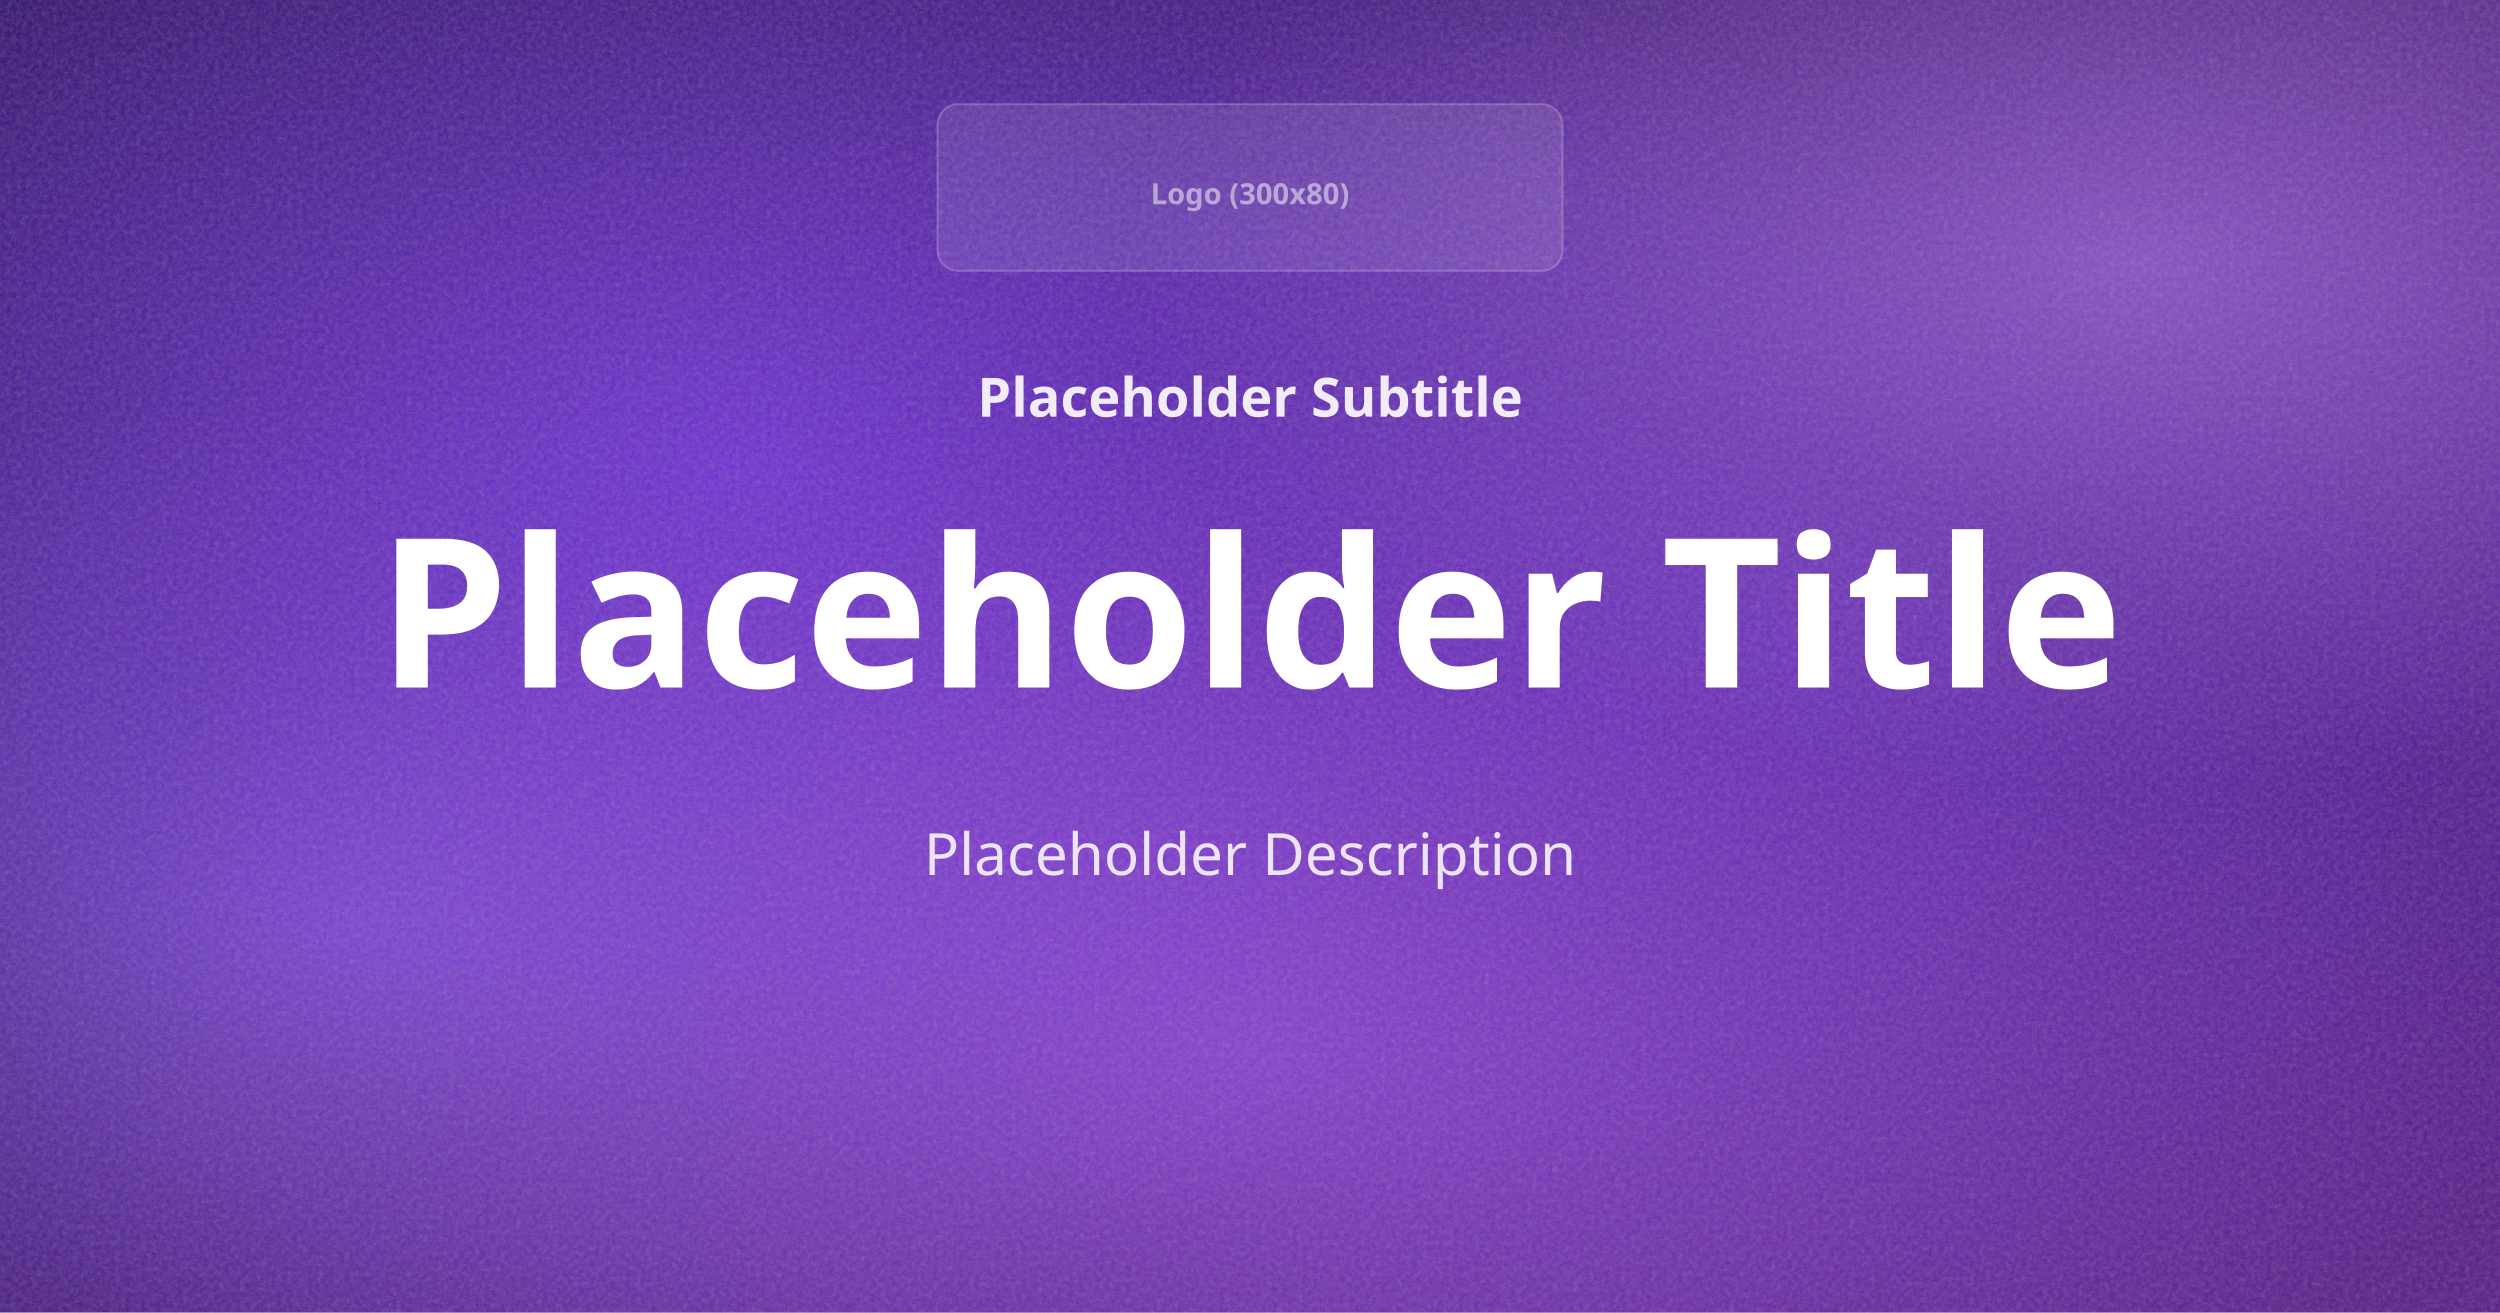
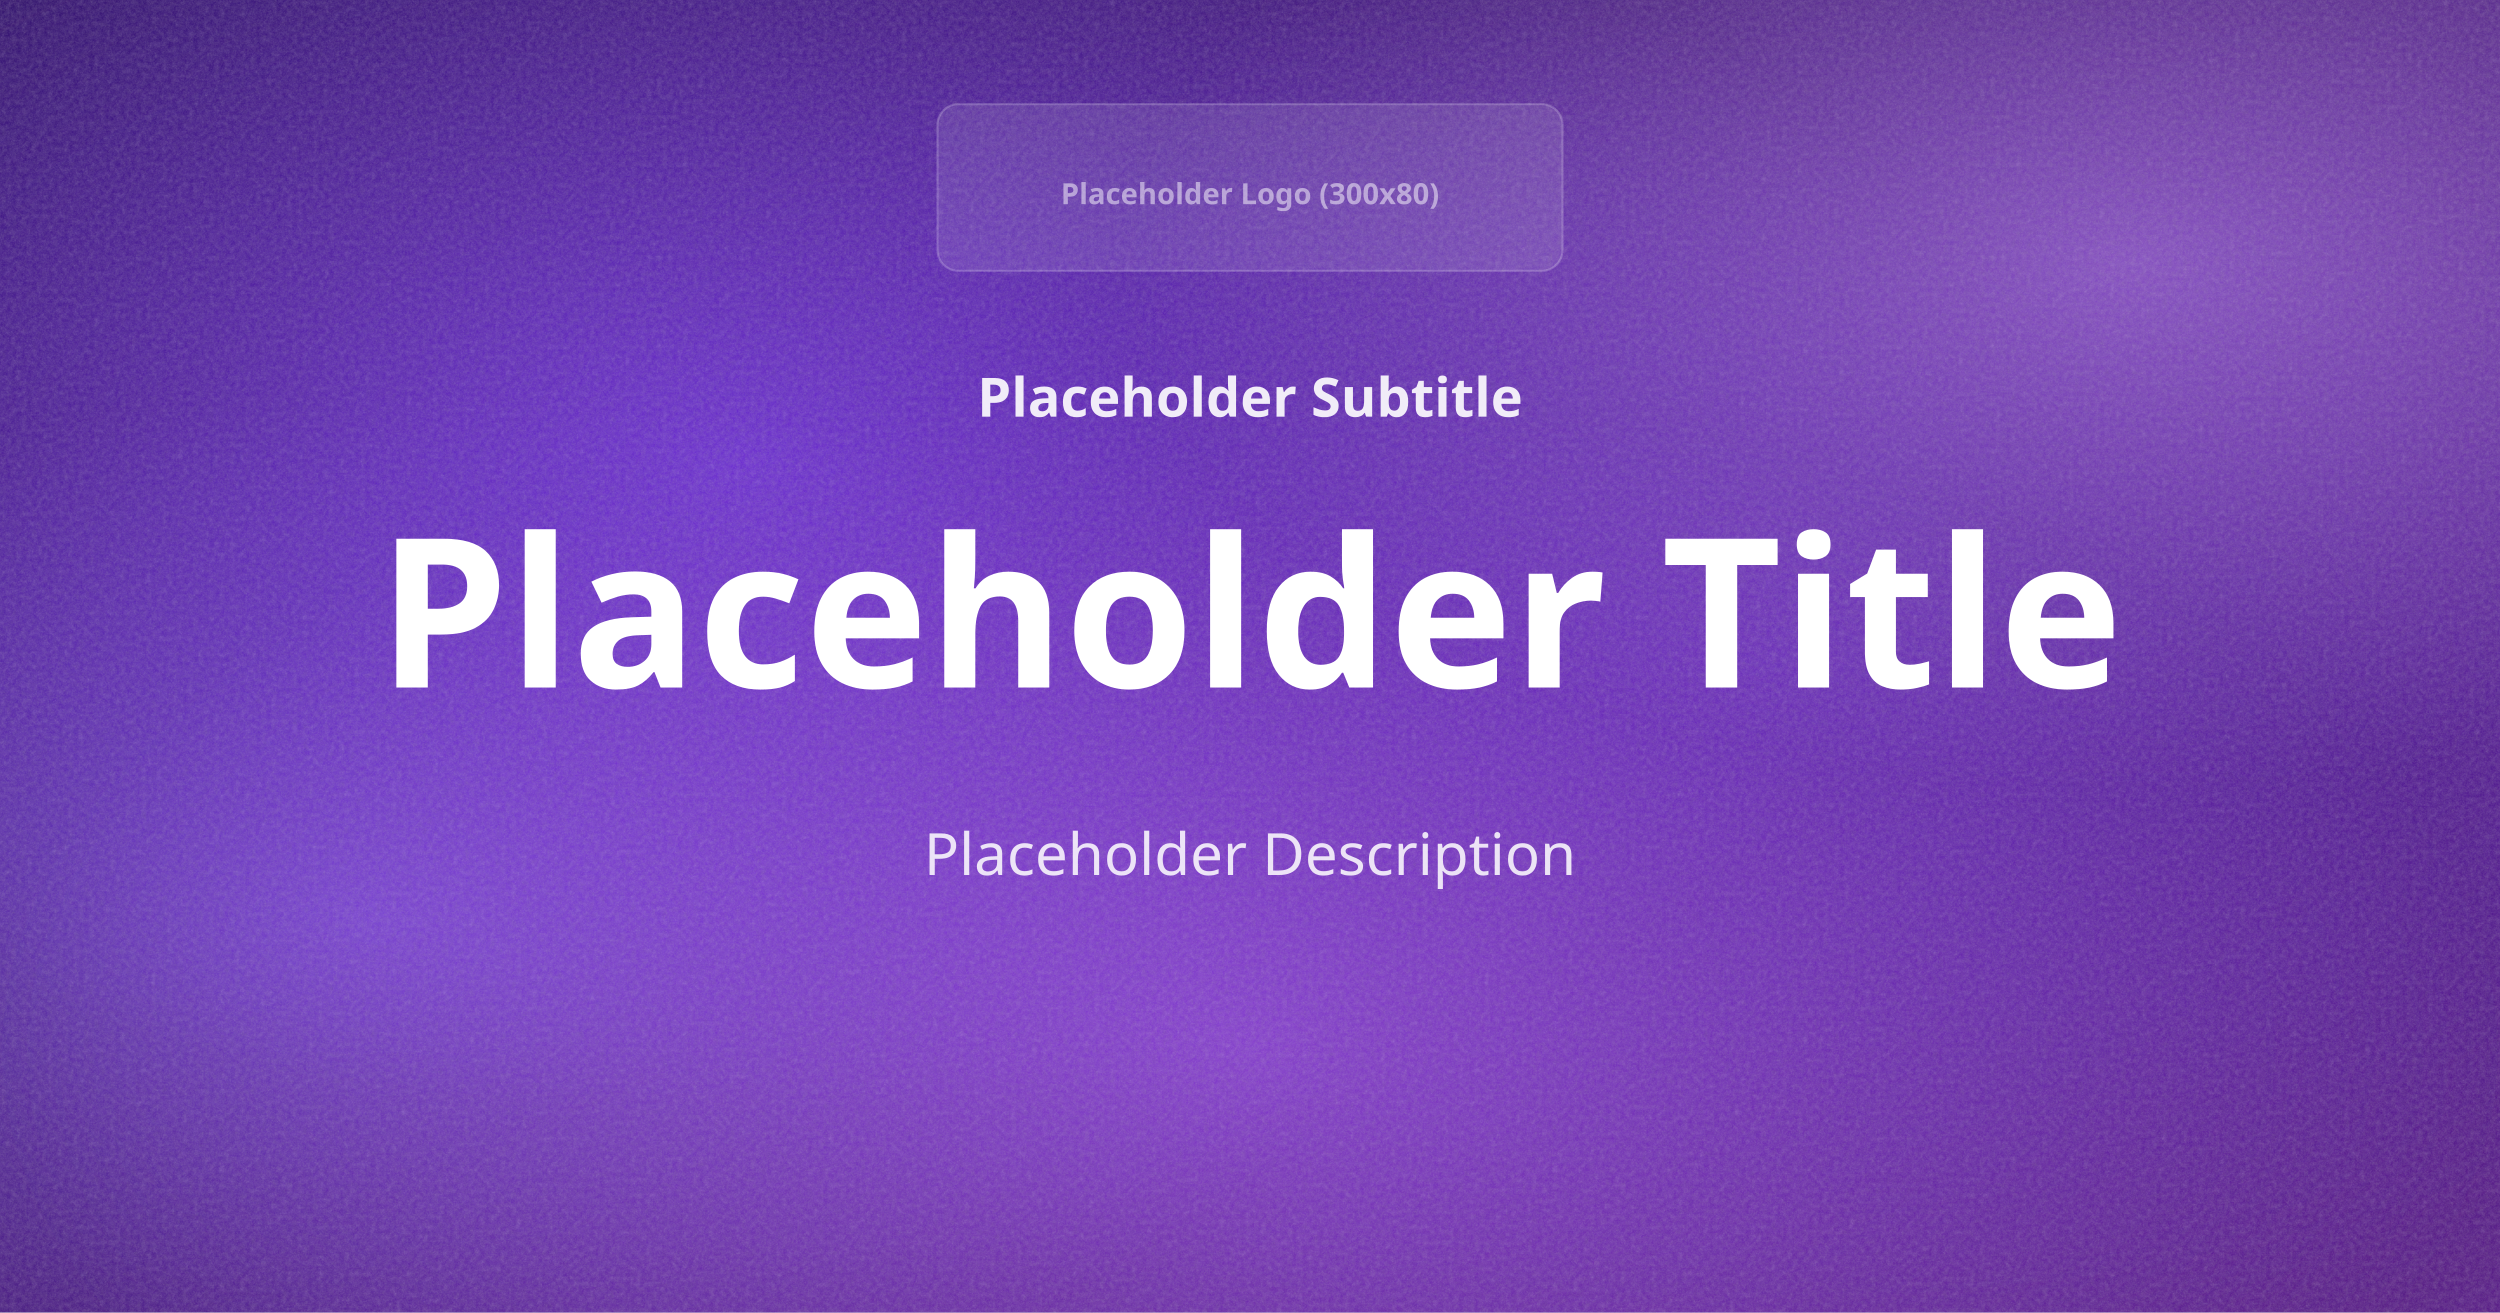
<svg xmlns="http://www.w3.org/2000/svg" width="1200" height="630">
  <defs>
    <linearGradient id="baseGradient" x1="0%" y1="0%" x2="100%" y2="100%">
      <stop offset="0%" stop-color="#2e1065" />
      <stop offset="100%" stop-color="#581c87" />
    </linearGradient>
    <radialGradient id="blob1" cx="30%" cy="35%" r="50%">
      <stop offset="0%" stop-color="#7c3aed" stop-opacity="0.8" />
      <stop offset="100%" stop-color="#7c3aed" stop-opacity="0" />
    </radialGradient>
    <radialGradient id="blob2" cx="70%" cy="50%" r="55%">
      <stop offset="0%" stop-color="#5b21b6" stop-opacity="0.7" />
      <stop offset="100%" stop-color="#5b21b6" stop-opacity="0" />
    </radialGradient>
    <radialGradient id="blob3" cx="50%" cy="80%" r="50%">
      <stop offset="0%" stop-color="#a855f7" stop-opacity="0.6" />
      <stop offset="100%" stop-color="#a855f7" stop-opacity="0" />
    </radialGradient>
    <radialGradient id="blob4" cx="85%" cy="20%" r="40%">
      <stop offset="0%" stop-color="#c084fc" stop-opacity="0.5" />
      <stop offset="100%" stop-color="#c084fc" stop-opacity="0" />
    </radialGradient>
    <radialGradient id="blob5" cx="15%" cy="70%" r="40%">
      <stop offset="0%" stop-color="#8b5cf6" stop-opacity="0.6" />
      <stop offset="100%" stop-color="#8b5cf6" stop-opacity="0" />
    </radialGradient>
    <filter id="noiseCoarse" x="0%" y="0%" width="100%" height="100%">
      <feTurbulence type="fractalNoise" baseFrequency="0.4" numOctaves="3" />
      <feColorMatrix type="saturate" values="0" />
      <feComponentTransfer>
        <feFuncA type="linear" slope="1.5" intercept="-0.3" />
      </feComponentTransfer>
    </filter>
    <filter id="noiseFine" x="0%" y="0%" width="100%" height="100%">
      <feTurbulence type="fractalNoise" baseFrequency="1.2" numOctaves="5" />
      <feColorMatrix type="saturate" values="0" />
      <feComponentTransfer>
        <feFuncA type="linear" slope="2" intercept="-0.5" />
      </feComponentTransfer>
    </filter>
  </defs>
  <rect width="100%" height="100%" fill="url(#baseGradient)" />
  <rect width="100%" height="100%" fill="url(#blob5)" />
  <rect width="100%" height="100%" fill="url(#blob1)" />
  <rect width="100%" height="100%" fill="url(#blob2)" />
  <rect width="100%" height="100%" fill="url(#blob3)" />
  <rect width="100%" height="100%" fill="url(#blob4)" />
  <rect width="100%" height="100%" fill="#000" filter="url(#noiseCoarse)" opacity="0.18" />
  <rect width="100%" height="100%" fill="#000" filter="url(#noiseFine)" opacity="0.10" />
  <g id="ogis_logo">
    <rect x="450" y="50" width="300" height="80" rx="10" fill="rgba(255,255,255,0.1)" stroke="rgba(255,255,255,0.2)" stroke-width="1" />
-     <text x="600" y="98" font-family="sans-serif" font-weight="bold" font-size="14" fill="rgba(255,255,255,0.5)" text-anchor="middle">Logo (300x80)</text>
+     <text x="600" y="98" font-family="sans-serif" font-weight="bold" font-size="14" fill="rgba(255,255,255,0.5)" text-anchor="middle">Placeholder Logo (300x80)</text>
  </g>
  <g>
    <text id="ogis_subtitle" x="600" y="200" font-family="sans-serif" font-size="26" font-weight="600" fill="#ffffff" opacity="0.9" text-anchor="middle">Placeholder Subtitle</text>
    <text x="600" y="330" font-family="sans-serif" font-size="100" font-weight="bold" fill="#ffffff" text-anchor="middle">
      <tspan id="ogis_title">Placeholder Title</tspan>
    </text>
    <text x="600" y="420" font-family="sans-serif" font-size="28" fill="#ffffff" opacity="0.85" text-anchor="middle">
      <tspan id="ogis_description">Placeholder Description</tspan>
    </text>
  </g>
</svg>
